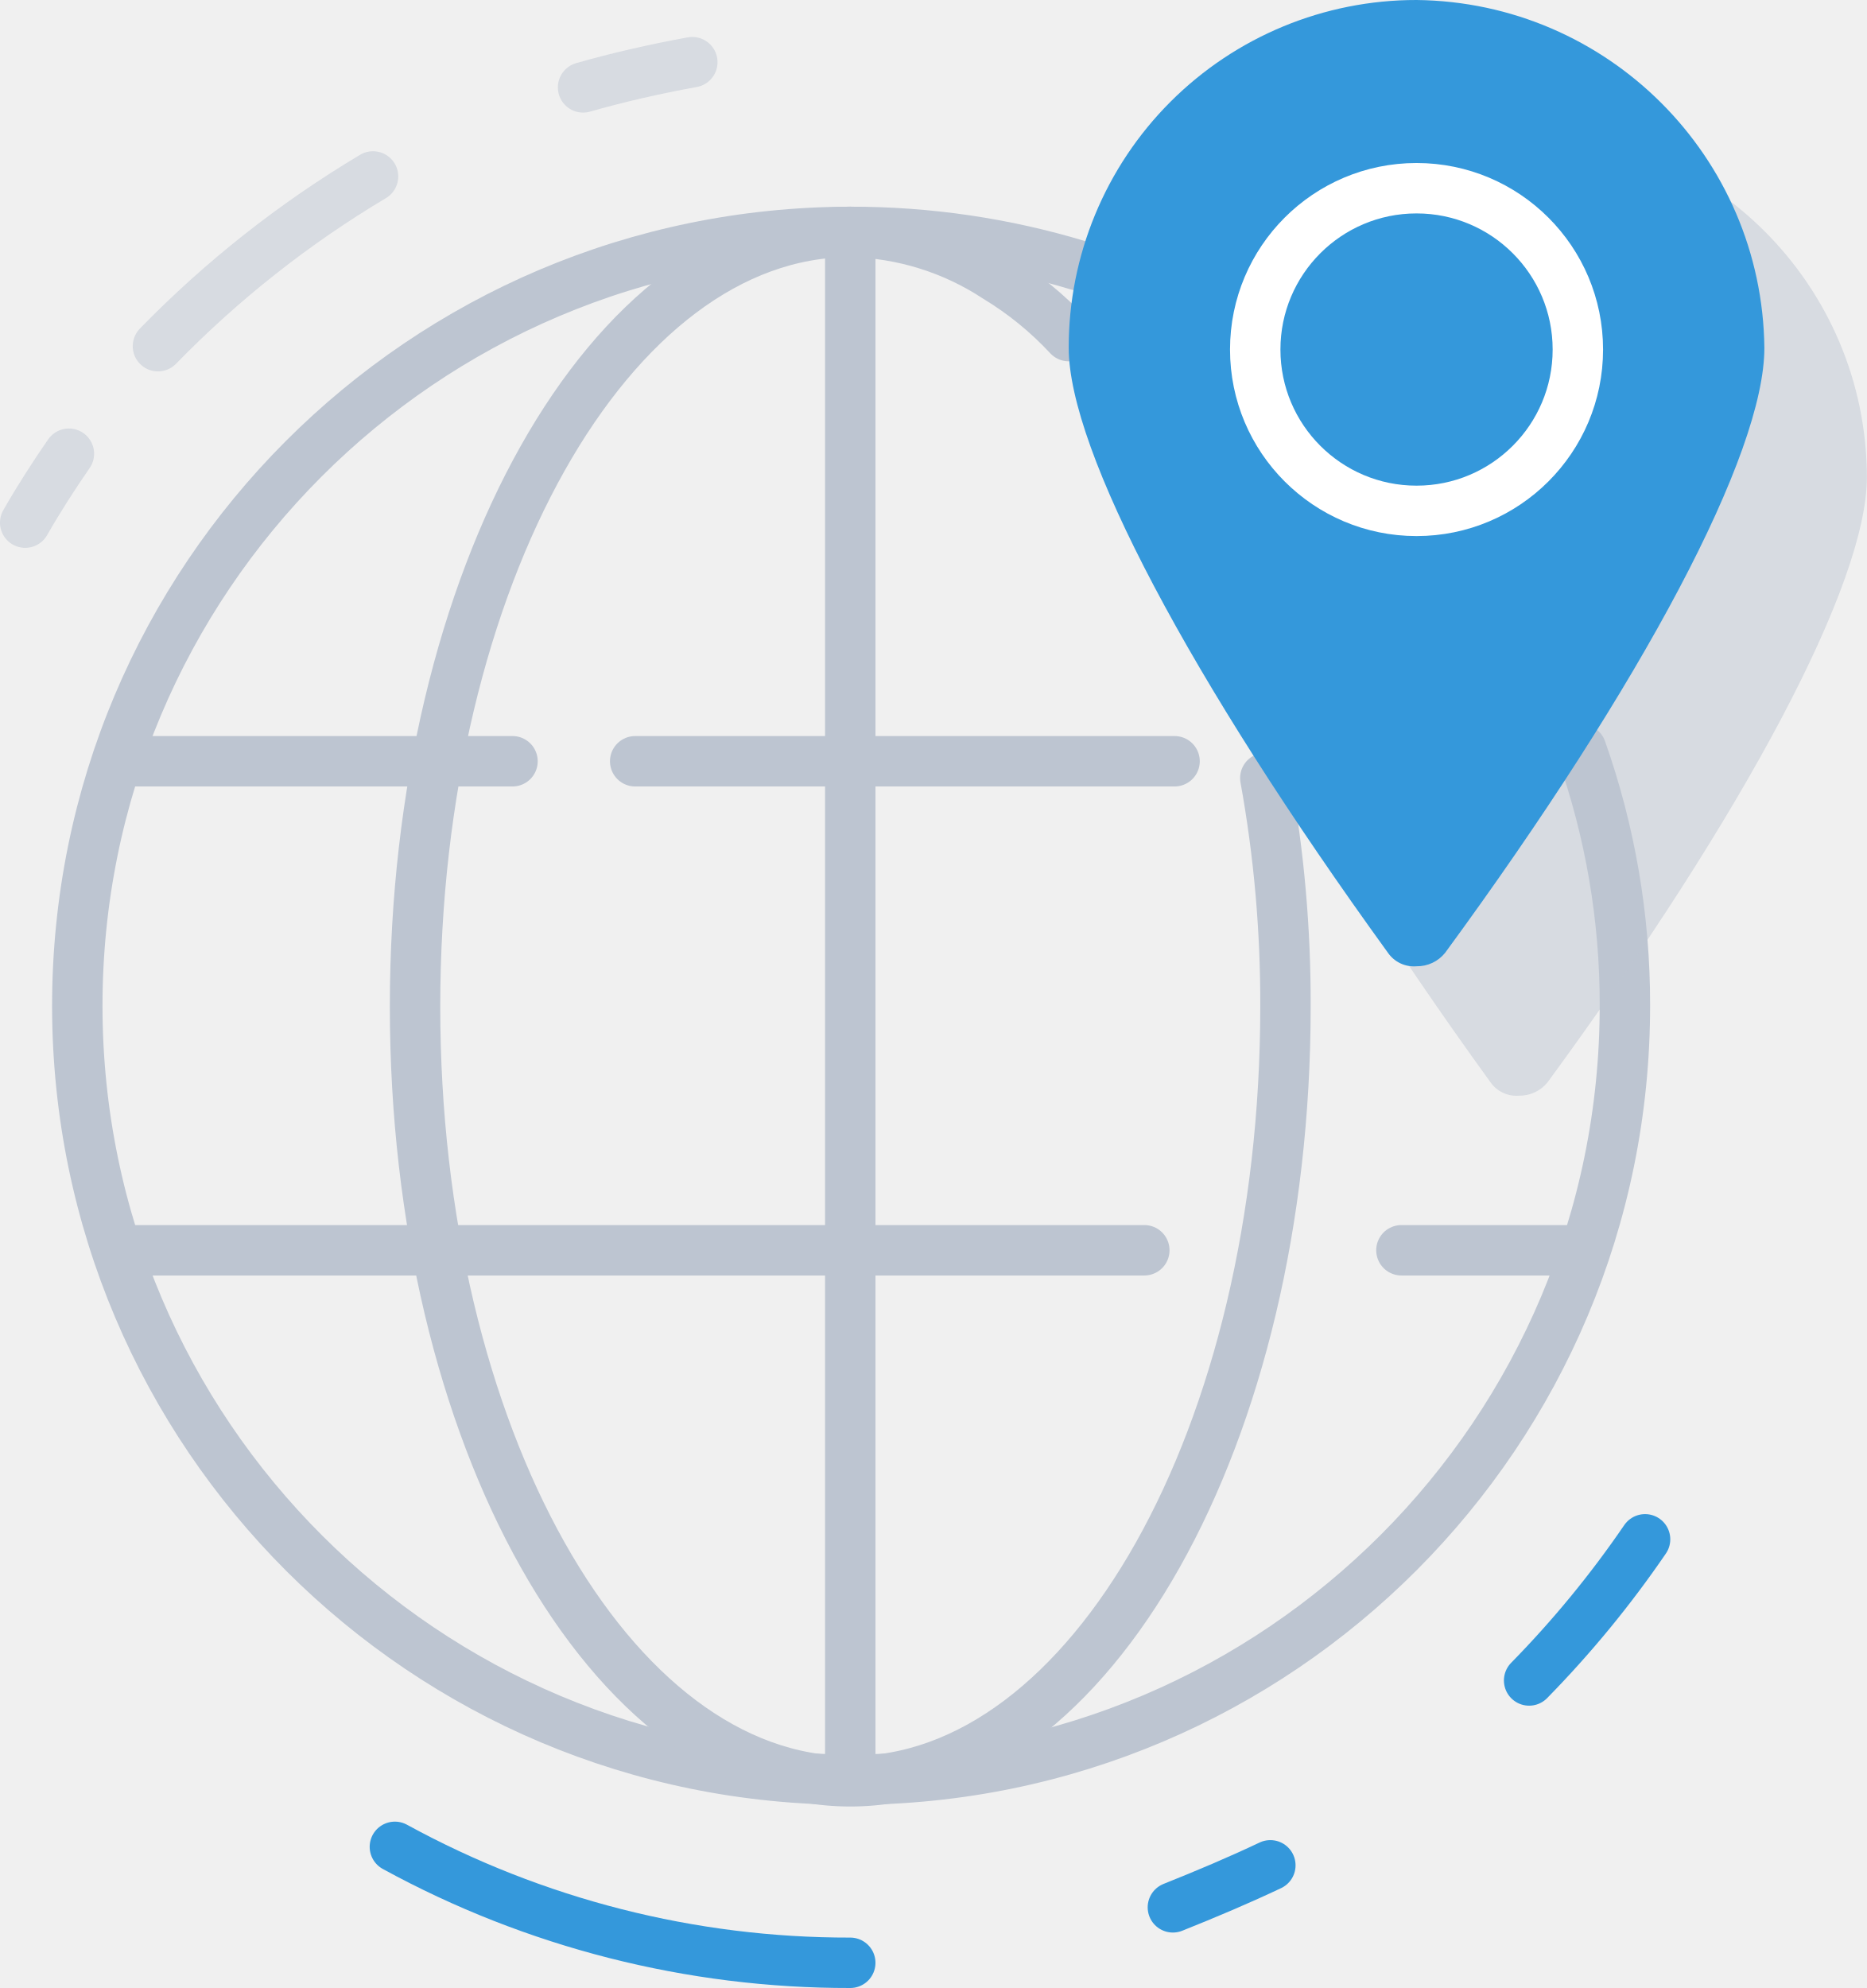
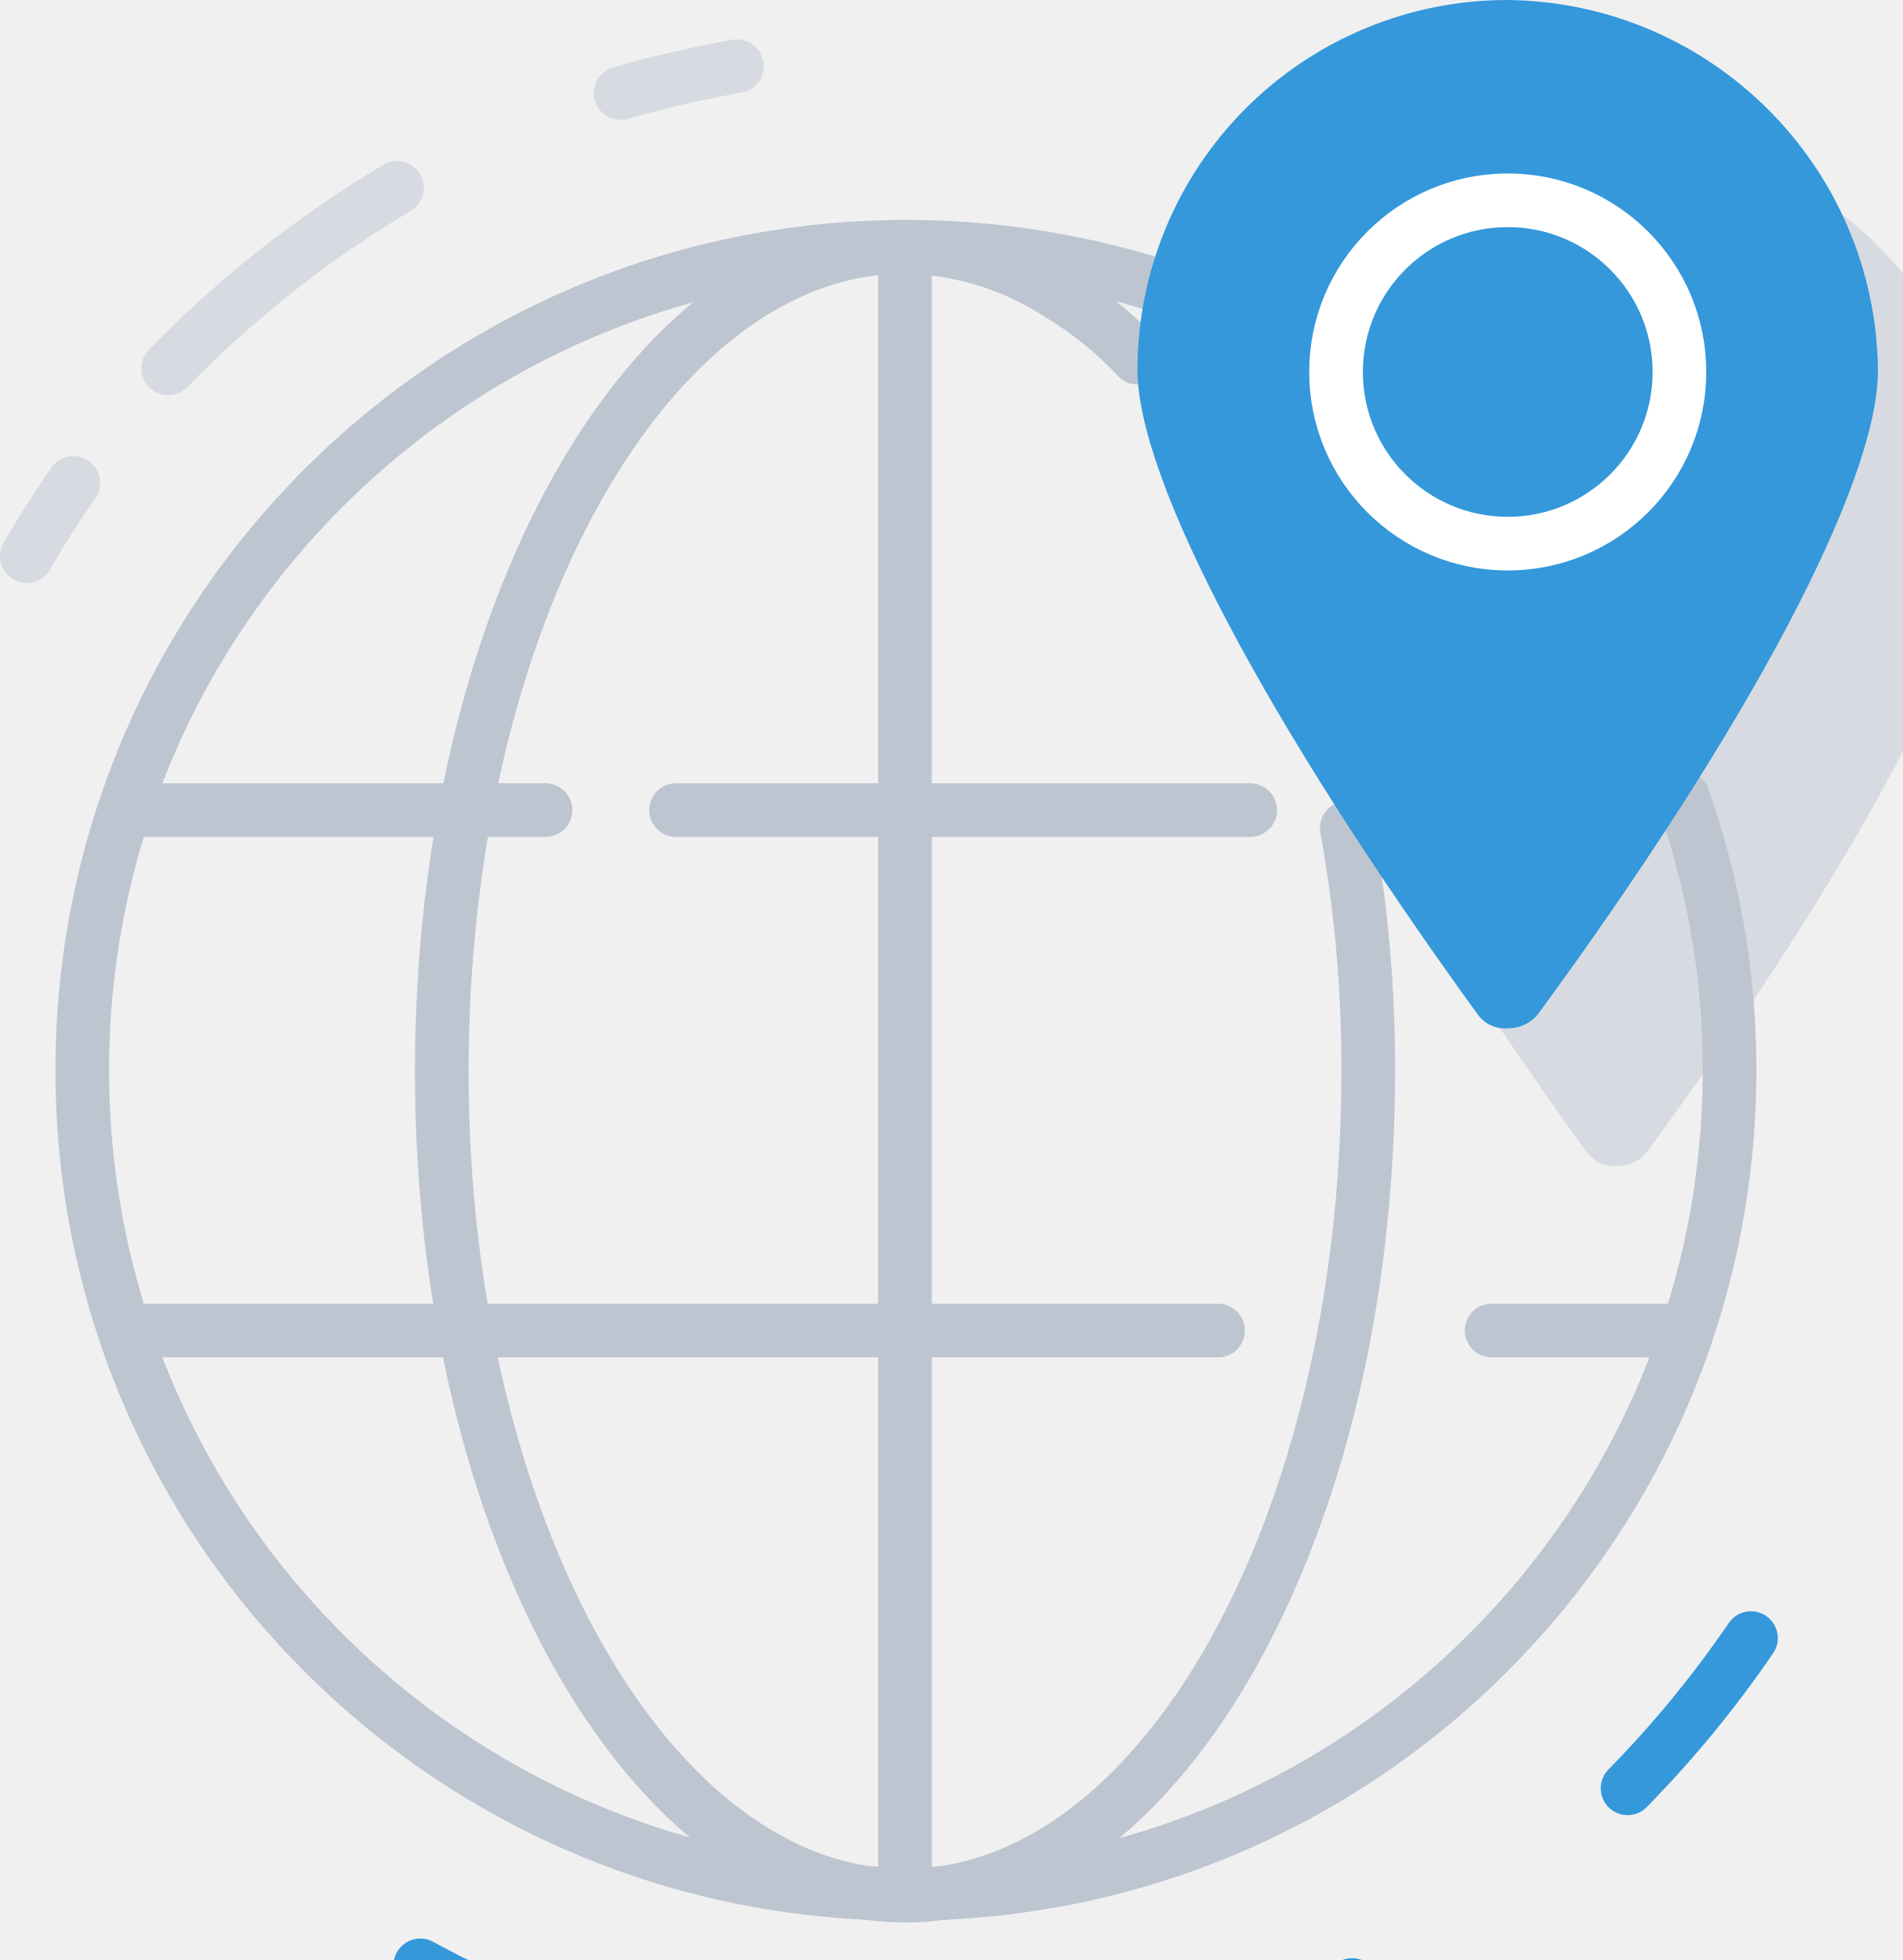
- <svg xmlns="http://www.w3.org/2000/svg" viewBox="0 0 111.1 118.3">
+ <svg xmlns="http://www.w3.org/2000/svg" viewBox="0 0 106.37 109.6">
  <defs>
    <style>
      .cls-1, .cls-2, .cls-3, .cls-6 {
        fill: none;
        stroke-linecap: round;
        stroke-linejoin: round;
        stroke-miterlimit: 10;
        stroke-width: 3px;
      }

      .cls-1 {
        stroke: #3498db;
      }

      .cls-2, .cls-3 {
        stroke: #bdc5d1;
      }

      .cls-2, .cls-4 {
        opacity: 0.5;
      }

      .cls-4 {
        fill: #bdc5d1;
      }

      .cls-5 {
        fill: #3498db;
      }

      .cls-6 {
        stroke: #fff;
      }
    </style>
  </defs>
  <g id="icon-8" transform="translate(-6.8 -1.6)">
    <path id="Path_1" data-name="Path 1" class="cls-1" d="M104.7,93.2a61.642,61.642,0,0,1-6.9,8.4" />
    <path id="Path_2" data-name="Path 2" class="cls-2" d="M41.5,6.8c2.1-.6,4.3-1.1,6.5-1.5" />
    <path id="Path_3" data-name="Path 3" class="cls-2" d="M16.2,22.2A62.627,62.627,0,0,1,29,12.1" />
    <path id="Path_4" data-name="Path 4" class="cls-2" d="M8.3,32.7c.8-1.4,1.7-2.8,2.6-4.1" />
    <path id="Path_5" data-name="Path 5" class="cls-1" d="M57.4,118.4a56.233,56.233,0,0,1-27.1-6.9" />
    <path id="Path_6" data-name="Path 6" class="cls-1" d="M82.4,112.6c-1.9.9-3.8,1.7-5.8,2.5" />
    <g id="Group_1" data-name="Group 1">
      <line id="Line_1" data-name="Line 1" class="cls-3" x2="32.1" transform="translate(44.6 46.9)" />
      <line id="Line_2" data-name="Line 2" class="cls-3" x2="23.2" transform="translate(14.1 46.9)" />
      <line id="Line_3" data-name="Line 3" class="cls-3" x2="60.8" transform="translate(14.1 76)" />
      <line id="Line_4" data-name="Line 4" class="cls-3" x2="10.6" transform="translate(90.2 76)" />
    </g>
    <line id="Line_5" data-name="Line 5" class="cls-3" y2="92.1" transform="translate(57.4 15.4)" />
    <path id="Path_7" data-name="Path 7" class="cls-3" d="M71,17.4a46.593,46.593,0,0,0-13.6-2,46.05,46.05,0,1,0,46.1,46,45.364,45.364,0,0,0-2.6-15.2" />
    <path id="Path_8" data-name="Path 8" class="cls-3" d="M70.4,21.6a20.021,20.021,0,0,0-4.3-3.5,16.468,16.468,0,0,0-8.7-2.7C43.1,15.4,31.5,36,31.5,61.5s11.6,46.1,25.9,46.1S83.3,87,83.3,61.5a74.806,74.806,0,0,0-1.2-13.6" />
    <path id="Path_9" data-name="Path 9" class="cls-4" d="M97.2,9.3A20.677,20.677,0,0,0,76.5,30c0,6.1,7.2,19.7,19,36a1.88,1.88,0,0,0,1.7.8,2.136,2.136,0,0,0,1.7-.8c11.8-16.1,19-29.7,19-36A20.741,20.741,0,0,0,97.2,9.3Z" />
    <path id="Path_10" data-name="Path 10" class="cls-5" d="M91.1,1.6A20.677,20.677,0,0,0,70.4,22.3c0,6.1,7.2,19.7,19,36a1.88,1.88,0,0,0,1.7.8,2.136,2.136,0,0,0,1.7-.8c11.8-16.1,19-29.7,19-36A20.938,20.938,0,0,0,91.1,1.6Z" />
    <circle id="Ellipse_1" data-name="Ellipse 1" class="cls-6" cx="9.6" cy="9.6" r="9.6" transform="translate(81.5 12.8)" />
  </g>
</svg>
